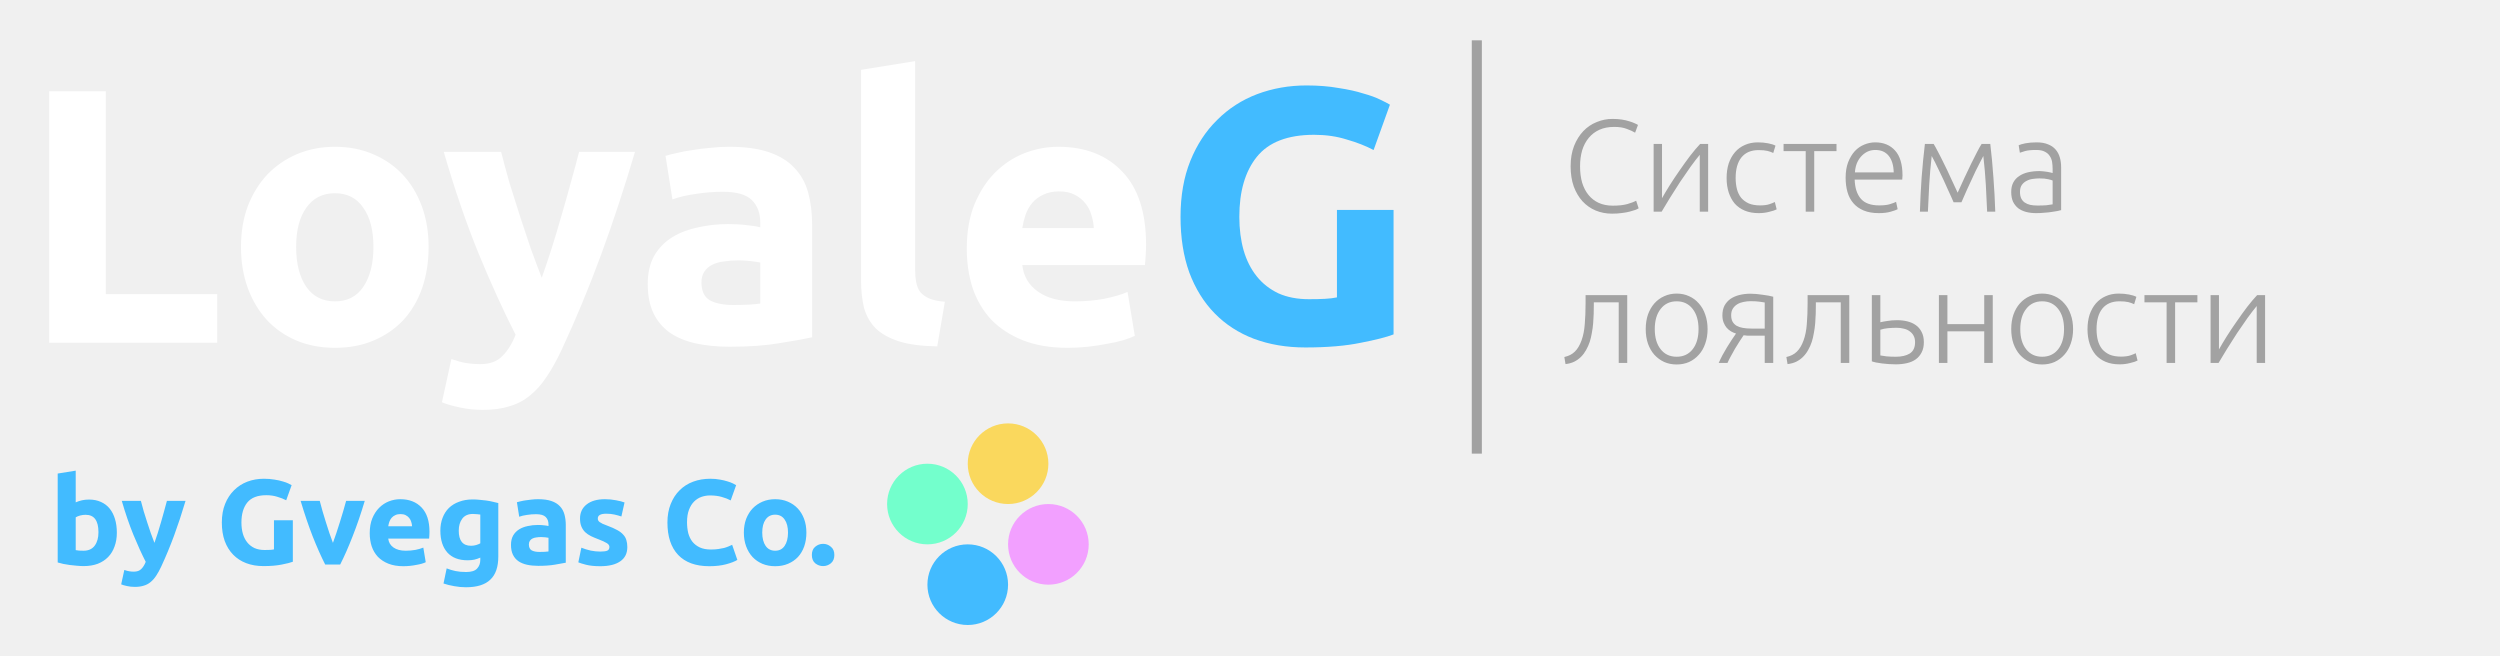
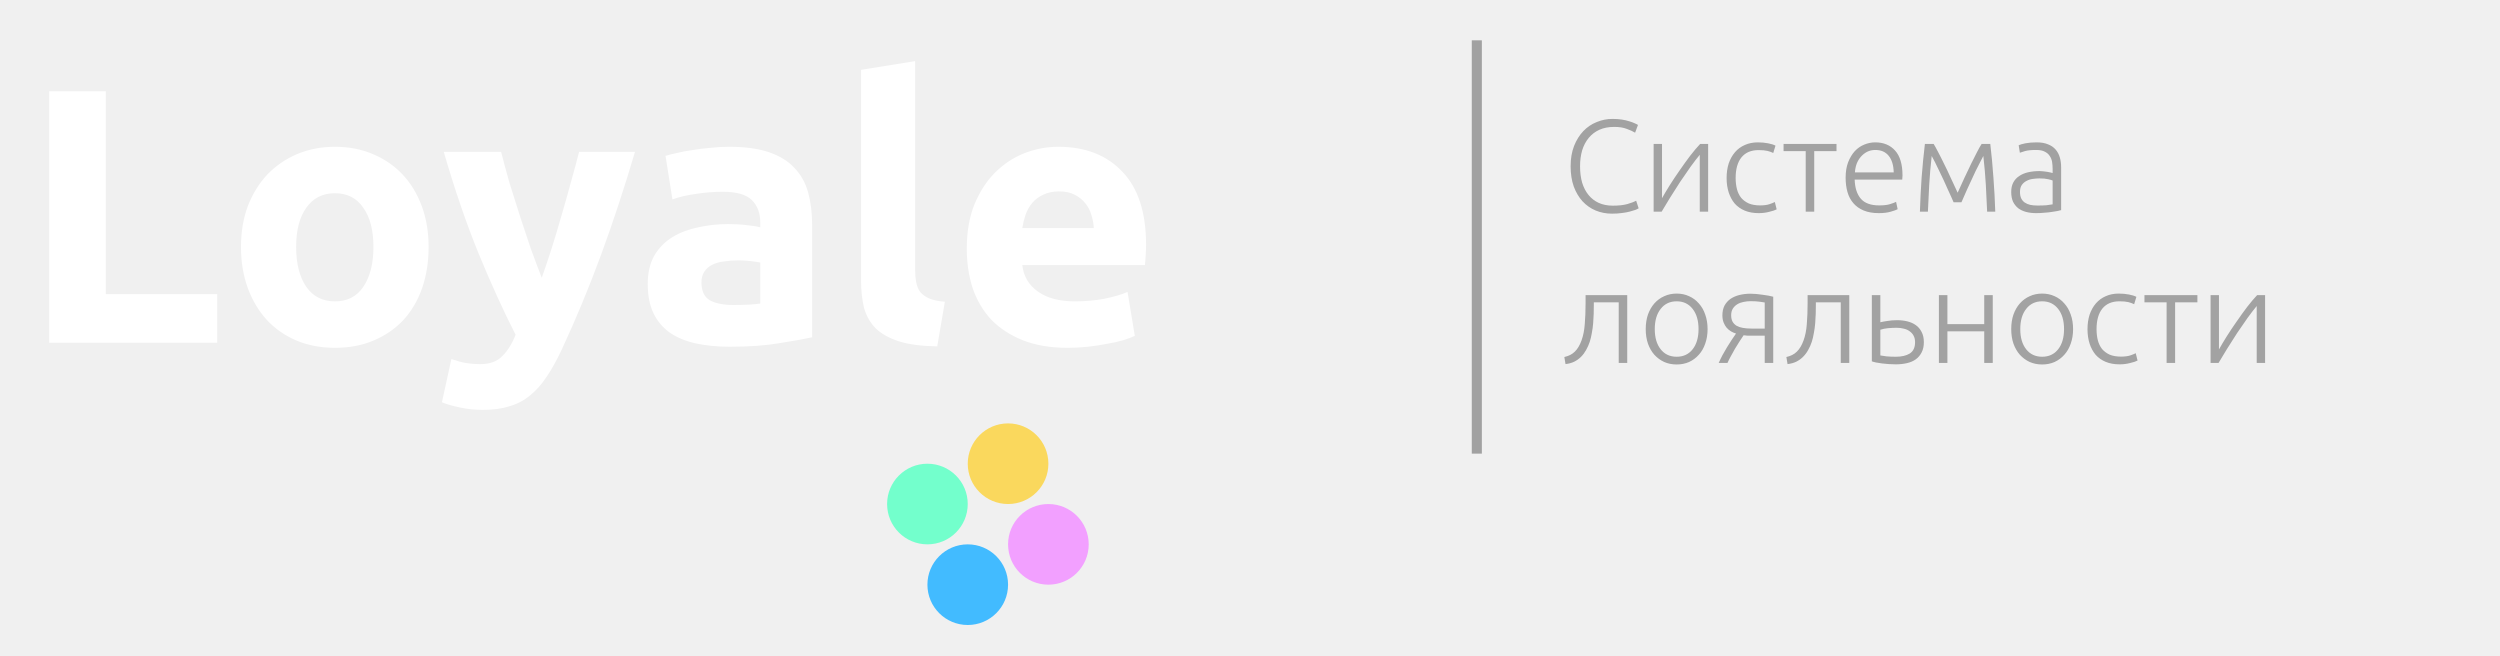
<svg xmlns="http://www.w3.org/2000/svg" width="248" height="65" viewBox="0 0 248 65" fill="none">
  <path d="M21.548 29.176V34H4.88V9.052H10.496V29.176H21.548ZM42.517 24.496C42.517 25.984 42.301 27.352 41.869 28.6C41.437 29.824 40.813 30.88 39.997 31.768C39.181 32.632 38.197 33.304 37.045 33.784C35.917 34.264 34.645 34.504 33.229 34.504C31.837 34.504 30.565 34.264 29.413 33.784C28.285 33.304 27.313 32.632 26.497 31.768C25.681 30.88 25.045 29.824 24.589 28.6C24.133 27.352 23.905 25.984 23.905 24.496C23.905 23.008 24.133 21.652 24.589 20.428C25.069 19.204 25.717 18.16 26.533 17.296C27.373 16.432 28.357 15.76 29.485 15.28C30.637 14.8 31.885 14.56 33.229 14.56C34.597 14.56 35.845 14.8 36.973 15.28C38.125 15.76 39.109 16.432 39.925 17.296C40.741 18.16 41.377 19.204 41.833 20.428C42.289 21.652 42.517 23.008 42.517 24.496ZM37.045 24.496C37.045 22.84 36.709 21.544 36.037 20.608C35.389 19.648 34.453 19.168 33.229 19.168C32.005 19.168 31.057 19.648 30.385 20.608C29.713 21.544 29.377 22.84 29.377 24.496C29.377 26.152 29.713 27.472 30.385 28.456C31.057 29.416 32.005 29.896 33.229 29.896C34.453 29.896 35.389 29.416 36.037 28.456C36.709 27.472 37.045 26.152 37.045 24.496ZM62.992 15.064C61.912 18.712 60.784 22.132 59.608 25.324C58.432 28.516 57.148 31.612 55.756 34.612C55.252 35.692 54.748 36.604 54.244 37.348C53.74 38.116 53.188 38.74 52.588 39.22C51.988 39.724 51.304 40.084 50.536 40.3C49.792 40.54 48.916 40.66 47.908 40.66C47.068 40.66 46.288 40.576 45.568 40.408C44.872 40.264 44.296 40.096 43.84 39.904L44.776 35.62C45.328 35.812 45.82 35.944 46.252 36.016C46.684 36.088 47.14 36.124 47.62 36.124C48.58 36.124 49.312 35.86 49.816 35.332C50.344 34.828 50.788 34.12 51.148 33.208C49.924 30.808 48.7 28.12 47.476 25.144C46.252 22.144 45.1 18.784 44.02 15.064H49.708C49.948 16 50.224 17.02 50.536 18.124C50.872 19.204 51.22 20.308 51.58 21.436C51.94 22.54 52.3 23.62 52.66 24.676C53.044 25.732 53.404 26.692 53.74 27.556C54.052 26.692 54.376 25.732 54.712 24.676C55.048 23.62 55.372 22.54 55.684 21.436C56.02 20.308 56.332 19.204 56.62 18.124C56.932 17.02 57.208 16 57.448 15.064H62.992ZM72.752 30.256C73.28 30.256 73.784 30.244 74.264 30.22C74.744 30.196 75.128 30.16 75.416 30.112V26.044C75.2 25.996 74.876 25.948 74.444 25.9C74.012 25.852 73.616 25.828 73.256 25.828C72.752 25.828 72.272 25.864 71.816 25.936C71.384 25.984 71 26.092 70.664 26.26C70.328 26.428 70.064 26.656 69.872 26.944C69.68 27.232 69.584 27.592 69.584 28.024C69.584 28.864 69.86 29.452 70.412 29.788C70.988 30.1 71.768 30.256 72.752 30.256ZM72.32 14.56C73.904 14.56 75.224 14.74 76.28 15.1C77.336 15.46 78.176 15.976 78.8 16.648C79.448 17.32 79.904 18.136 80.168 19.096C80.432 20.056 80.564 21.124 80.564 22.3V33.46C79.796 33.628 78.728 33.82 77.36 34.036C75.992 34.276 74.336 34.396 72.392 34.396C71.168 34.396 70.052 34.288 69.044 34.072C68.06 33.856 67.208 33.508 66.488 33.028C65.768 32.524 65.216 31.876 64.832 31.084C64.448 30.292 64.256 29.32 64.256 28.168C64.256 27.064 64.472 26.128 64.904 25.36C65.36 24.592 65.96 23.98 66.704 23.524C67.448 23.068 68.3 22.744 69.26 22.552C70.22 22.336 71.216 22.228 72.248 22.228C72.944 22.228 73.556 22.264 74.084 22.336C74.636 22.384 75.08 22.456 75.416 22.552V22.048C75.416 21.136 75.14 20.404 74.588 19.852C74.036 19.3 73.076 19.024 71.708 19.024C70.796 19.024 69.896 19.096 69.008 19.24C68.12 19.36 67.352 19.54 66.704 19.78L66.02 15.46C66.332 15.364 66.716 15.268 67.172 15.172C67.652 15.052 68.168 14.956 68.72 14.884C69.272 14.788 69.848 14.716 70.448 14.668C71.072 14.596 71.696 14.56 72.32 14.56ZM92.975 34.36C91.415 34.336 90.142 34.168 89.159 33.856C88.198 33.544 87.43 33.112 86.855 32.56C86.302 31.984 85.918 31.3 85.703 30.508C85.51 29.692 85.415 28.78 85.415 27.772V6.928L90.778 6.064V26.692C90.778 27.172 90.814 27.604 90.886 27.988C90.959 28.372 91.091 28.696 91.282 28.96C91.499 29.224 91.799 29.44 92.183 29.608C92.567 29.776 93.082 29.884 93.731 29.932L92.975 34.36ZM95.905 24.676C95.905 22.996 96.157 21.532 96.661 20.284C97.189 19.012 97.873 17.956 98.713 17.116C99.553 16.276 100.513 15.64 101.593 15.208C102.697 14.776 103.825 14.56 104.977 14.56C107.665 14.56 109.789 15.388 111.349 17.044C112.909 18.676 113.689 21.088 113.689 24.28C113.689 24.592 113.677 24.94 113.653 25.324C113.629 25.684 113.605 26.008 113.581 26.296H101.413C101.533 27.4 102.049 28.276 102.961 28.924C103.873 29.572 105.097 29.896 106.633 29.896C107.617 29.896 108.577 29.812 109.513 29.644C110.473 29.452 111.253 29.224 111.853 28.96L112.573 33.316C112.285 33.46 111.901 33.604 111.421 33.748C110.941 33.892 110.401 34.012 109.801 34.108C109.225 34.228 108.601 34.324 107.929 34.396C107.257 34.468 106.585 34.504 105.913 34.504C104.209 34.504 102.721 34.252 101.449 33.748C100.201 33.244 99.157 32.56 98.317 31.696C97.501 30.808 96.889 29.764 96.481 28.564C96.097 27.364 95.905 26.068 95.905 24.676ZM108.505 22.624C108.481 22.168 108.397 21.724 108.253 21.292C108.133 20.86 107.929 20.476 107.641 20.14C107.377 19.804 107.029 19.528 106.597 19.312C106.189 19.096 105.673 18.988 105.049 18.988C104.449 18.988 103.933 19.096 103.501 19.312C103.069 19.504 102.709 19.768 102.421 20.104C102.133 20.44 101.905 20.836 101.737 21.292C101.593 21.724 101.485 22.168 101.413 22.624H108.505Z" fill="white" />
-   <path d="M130.357 13.372C127.741 13.372 125.845 14.104 124.669 15.568C123.517 17.008 122.941 18.988 122.941 21.508C122.941 22.732 123.085 23.848 123.373 24.856C123.661 25.84 124.093 26.692 124.669 27.412C125.245 28.132 125.965 28.696 126.829 29.104C127.693 29.488 128.701 29.68 129.853 29.68C130.477 29.68 131.005 29.668 131.437 29.644C131.893 29.62 132.289 29.572 132.625 29.5V20.824H138.241V33.172C137.569 33.436 136.489 33.712 135.001 34C133.513 34.312 131.677 34.468 129.493 34.468C127.621 34.468 125.917 34.18 124.381 33.604C122.869 33.028 121.573 32.188 120.493 31.084C119.413 29.98 118.573 28.624 117.973 27.016C117.397 25.408 117.109 23.572 117.109 21.508C117.109 19.42 117.433 17.572 118.081 15.964C118.729 14.356 119.617 13 120.745 11.896C121.873 10.768 123.193 9.916 124.705 9.34C126.241 8.764 127.873 8.476 129.601 8.476C130.777 8.476 131.833 8.56 132.769 8.728C133.729 8.872 134.545 9.052 135.217 9.268C135.913 9.46 136.477 9.664 136.909 9.88C137.365 10.096 137.689 10.264 137.881 10.384L136.261 14.884C135.493 14.476 134.605 14.128 133.597 13.84C132.613 13.528 131.533 13.372 130.357 13.372Z" fill="#42BBFF" />
+   <path d="M130.357 13.372C127.741 13.372 125.845 14.104 124.669 15.568C123.517 17.008 122.941 18.988 122.941 21.508C122.941 22.732 123.085 23.848 123.373 24.856C123.661 25.84 124.093 26.692 124.669 27.412C125.245 28.132 125.965 28.696 126.829 29.104C127.693 29.488 128.701 29.68 129.853 29.68C130.477 29.68 131.005 29.668 131.437 29.644C131.893 29.62 132.289 29.572 132.625 29.5V20.824H138.241V33.172C137.569 33.436 136.489 33.712 135.001 34C133.513 34.312 131.677 34.468 129.493 34.468C127.621 34.468 125.917 34.18 124.381 33.604C122.869 33.028 121.573 32.188 120.493 31.084C119.413 29.98 118.573 28.624 117.973 27.016C117.397 25.408 117.109 23.572 117.109 21.508C117.109 19.42 117.433 17.572 118.081 15.964C118.729 14.356 119.617 13 120.745 11.896C121.873 10.768 123.193 9.916 124.705 9.34C126.241 8.764 127.873 8.476 129.601 8.476C130.777 8.476 131.833 8.56 132.769 8.728C133.729 8.872 134.545 9.052 135.217 9.268C135.913 9.46 136.477 9.664 136.909 9.88C137.365 10.096 137.689 10.264 137.881 10.384L136.261 14.884C135.493 14.476 134.605 14.128 133.597 13.84C132.613 13.528 131.533 13.372 130.357 13.372Z" fill="app-theme" />
  <path d="M159.914 21.195C159.333 21.195 158.792 21.091 158.289 20.883C157.795 20.675 157.362 20.372 156.989 19.973C156.625 19.574 156.335 19.085 156.118 18.504C155.91 17.915 155.806 17.243 155.806 16.489C155.806 15.735 155.919 15.068 156.144 14.487C156.378 13.898 156.686 13.404 157.067 13.005C157.448 12.606 157.89 12.307 158.393 12.108C158.896 11.9 159.42 11.796 159.966 11.796C160.304 11.796 160.612 11.818 160.889 11.861C161.166 11.904 161.409 11.961 161.617 12.03C161.825 12.091 162.003 12.156 162.15 12.225C162.297 12.286 162.41 12.342 162.488 12.394L162.202 13.161C161.985 13.031 161.708 12.905 161.37 12.784C161.041 12.654 160.629 12.589 160.135 12.589C159.572 12.589 159.078 12.684 158.653 12.875C158.237 13.066 157.886 13.334 157.6 13.681C157.314 14.028 157.097 14.439 156.95 14.916C156.811 15.393 156.742 15.921 156.742 16.502C156.742 17.1 156.811 17.642 156.95 18.127C157.097 18.604 157.31 19.011 157.587 19.349C157.864 19.687 158.202 19.947 158.601 20.129C159.008 20.311 159.472 20.402 159.992 20.402C160.564 20.402 161.041 20.35 161.422 20.246C161.812 20.133 162.107 20.021 162.306 19.908L162.553 20.662C162.492 20.705 162.388 20.757 162.241 20.818C162.094 20.87 161.907 20.926 161.682 20.987C161.457 21.048 161.197 21.095 160.902 21.13C160.607 21.173 160.278 21.195 159.914 21.195ZM168.616 15.358C168.356 15.67 168.053 16.064 167.706 16.541C167.368 17.018 167.021 17.52 166.666 18.049C166.319 18.578 165.986 19.102 165.665 19.622C165.344 20.142 165.067 20.601 164.833 21H164.04V14.279H164.872V19.661C165.08 19.288 165.336 18.859 165.639 18.374C165.951 17.88 166.28 17.386 166.627 16.892C166.974 16.389 167.32 15.908 167.667 15.449C168.022 14.99 168.352 14.6 168.655 14.279H169.448V21H168.616V15.358ZM174.464 21.143C173.944 21.143 173.485 21.061 173.086 20.896C172.688 20.731 172.354 20.497 172.085 20.194C171.825 19.882 171.626 19.514 171.487 19.089C171.349 18.656 171.279 18.179 171.279 17.659C171.279 17.13 171.349 16.649 171.487 16.216C171.635 15.783 171.843 15.41 172.111 15.098C172.38 14.786 172.705 14.548 173.086 14.383C173.468 14.21 173.897 14.123 174.373 14.123C174.737 14.123 175.075 14.153 175.387 14.214C175.708 14.275 175.955 14.353 176.128 14.448L175.907 15.176C175.734 15.089 175.539 15.02 175.322 14.968C175.106 14.916 174.815 14.89 174.451 14.89C173.706 14.89 173.138 15.133 172.748 15.618C172.367 16.095 172.176 16.775 172.176 17.659C172.176 18.058 172.22 18.426 172.306 18.764C172.393 19.093 172.532 19.379 172.722 19.622C172.922 19.856 173.173 20.042 173.476 20.181C173.788 20.311 174.165 20.376 174.607 20.376C174.971 20.376 175.275 20.337 175.517 20.259C175.769 20.172 175.951 20.099 176.063 20.038L176.245 20.766C176.089 20.853 175.842 20.935 175.504 21.013C175.175 21.1 174.828 21.143 174.464 21.143ZM182.181 14.279V14.994H179.971V21H179.126V14.994H176.929V14.279H182.181ZM183.086 17.633C183.086 17.044 183.168 16.532 183.333 16.099C183.506 15.657 183.727 15.289 183.996 14.994C184.273 14.699 184.585 14.483 184.932 14.344C185.287 14.197 185.651 14.123 186.024 14.123C186.847 14.123 187.502 14.392 187.987 14.929C188.481 15.466 188.728 16.294 188.728 17.412C188.728 17.481 188.724 17.551 188.715 17.62C188.715 17.689 188.711 17.754 188.702 17.815H183.983C184.009 18.638 184.213 19.271 184.594 19.713C184.975 20.155 185.582 20.376 186.414 20.376C186.873 20.376 187.237 20.333 187.506 20.246C187.775 20.159 187.97 20.086 188.091 20.025L188.247 20.753C188.126 20.822 187.896 20.905 187.558 21C187.229 21.095 186.839 21.143 186.388 21.143C185.799 21.143 185.296 21.056 184.88 20.883C184.464 20.71 184.122 20.467 183.853 20.155C183.584 19.843 183.389 19.475 183.268 19.05C183.147 18.617 183.086 18.144 183.086 17.633ZM187.857 17.1C187.84 16.398 187.675 15.852 187.363 15.462C187.051 15.072 186.609 14.877 186.037 14.877C185.734 14.877 185.461 14.938 185.218 15.059C184.984 15.18 184.776 15.345 184.594 15.553C184.421 15.752 184.282 15.986 184.178 16.255C184.083 16.524 184.026 16.805 184.009 17.1H187.857ZM193.796 20.064C193.744 19.934 193.666 19.756 193.562 19.531C193.458 19.297 193.341 19.041 193.211 18.764C193.09 18.478 192.955 18.179 192.808 17.867C192.661 17.546 192.513 17.239 192.366 16.944C192.227 16.649 192.093 16.372 191.963 16.112C191.833 15.852 191.72 15.64 191.625 15.475C191.512 16.472 191.43 17.421 191.378 18.322C191.326 19.215 191.283 20.107 191.248 21H190.455C190.49 19.882 190.546 18.755 190.624 17.62C190.711 16.485 190.819 15.371 190.949 14.279H191.82C191.933 14.461 192.076 14.721 192.249 15.059C192.431 15.397 192.626 15.783 192.834 16.216C193.051 16.641 193.272 17.104 193.497 17.607C193.731 18.101 193.965 18.604 194.199 19.115C194.433 18.604 194.663 18.101 194.888 17.607C195.122 17.104 195.343 16.641 195.551 16.216C195.768 15.783 195.963 15.397 196.136 15.059C196.309 14.721 196.457 14.461 196.578 14.279H197.436C197.566 15.371 197.67 16.485 197.748 17.62C197.835 18.755 197.895 19.882 197.93 21H197.124C197.089 20.107 197.046 19.215 196.994 18.322C196.942 17.421 196.86 16.472 196.747 15.475C196.652 15.648 196.539 15.865 196.409 16.125C196.279 16.376 196.14 16.649 195.993 16.944C195.854 17.239 195.711 17.546 195.564 17.867C195.417 18.179 195.278 18.478 195.148 18.764C195.027 19.041 194.914 19.297 194.81 19.531C194.706 19.756 194.628 19.934 194.576 20.064H193.796ZM202.125 20.389C202.454 20.389 202.74 20.38 202.983 20.363C203.234 20.337 203.446 20.307 203.62 20.272V17.906C203.524 17.863 203.373 17.819 203.165 17.776C202.957 17.724 202.671 17.698 202.307 17.698C202.099 17.698 201.882 17.715 201.657 17.75C201.431 17.776 201.223 17.841 201.033 17.945C200.842 18.04 200.686 18.175 200.565 18.348C200.443 18.521 200.383 18.751 200.383 19.037C200.383 19.288 200.422 19.501 200.5 19.674C200.586 19.847 200.703 19.986 200.851 20.09C201.007 20.194 201.189 20.272 201.397 20.324C201.613 20.367 201.856 20.389 202.125 20.389ZM202.047 14.123C202.489 14.123 202.861 14.188 203.165 14.318C203.477 14.439 203.728 14.613 203.919 14.838C204.109 15.055 204.248 15.315 204.335 15.618C204.421 15.921 204.465 16.251 204.465 16.606V20.844C204.378 20.87 204.252 20.9 204.088 20.935C203.923 20.961 203.732 20.991 203.516 21.026C203.299 21.061 203.056 21.087 202.788 21.104C202.528 21.13 202.259 21.143 201.982 21.143C201.626 21.143 201.297 21.104 200.994 21.026C200.699 20.948 200.439 20.827 200.214 20.662C199.997 20.489 199.824 20.272 199.694 20.012C199.572 19.743 199.512 19.418 199.512 19.037C199.512 18.673 199.581 18.361 199.72 18.101C199.858 17.841 200.053 17.629 200.305 17.464C200.556 17.291 200.855 17.165 201.202 17.087C201.548 17.009 201.925 16.97 202.333 16.97C202.454 16.97 202.58 16.979 202.71 16.996C202.848 17.005 202.978 17.022 203.1 17.048C203.23 17.065 203.338 17.087 203.425 17.113C203.52 17.13 203.585 17.148 203.62 17.165V16.749C203.62 16.515 203.602 16.29 203.568 16.073C203.533 15.848 203.455 15.648 203.334 15.475C203.221 15.293 203.056 15.15 202.84 15.046C202.632 14.933 202.354 14.877 202.008 14.877C201.514 14.877 201.145 14.912 200.903 14.981C200.66 15.05 200.482 15.107 200.37 15.15L200.253 14.409C200.4 14.34 200.625 14.275 200.929 14.214C201.241 14.153 201.613 14.123 202.047 14.123ZM158.107 29.994V30.267C158.107 30.527 158.103 30.813 158.094 31.125C158.085 31.428 158.068 31.74 158.042 32.061C158.016 32.382 157.973 32.702 157.912 33.023C157.86 33.335 157.791 33.63 157.704 33.907C157.609 34.193 157.487 34.466 157.34 34.726C157.201 34.977 157.032 35.203 156.833 35.402C156.642 35.593 156.417 35.753 156.157 35.883C155.906 36.004 155.62 36.082 155.299 36.117L155.182 35.415C155.615 35.32 155.962 35.142 156.222 34.882C156.491 34.622 156.712 34.254 156.885 33.777C157.058 33.3 157.167 32.754 157.21 32.139C157.262 31.515 157.288 30.835 157.288 30.098V29.279H161.422V36H160.577V29.994H158.107ZM169.392 32.646C169.392 33.175 169.314 33.656 169.158 34.089C169.011 34.522 168.798 34.891 168.521 35.194C168.252 35.497 167.932 35.736 167.559 35.909C167.186 36.074 166.775 36.156 166.324 36.156C165.873 36.156 165.462 36.074 165.089 35.909C164.716 35.736 164.391 35.497 164.114 35.194C163.845 34.891 163.633 34.522 163.477 34.089C163.33 33.656 163.256 33.175 163.256 32.646C163.256 32.117 163.33 31.636 163.477 31.203C163.633 30.77 163.845 30.401 164.114 30.098C164.391 29.786 164.716 29.548 165.089 29.383C165.462 29.21 165.873 29.123 166.324 29.123C166.775 29.123 167.186 29.21 167.559 29.383C167.932 29.548 168.252 29.786 168.521 30.098C168.798 30.401 169.011 30.77 169.158 31.203C169.314 31.636 169.392 32.117 169.392 32.646ZM168.495 32.646C168.495 31.805 168.3 31.138 167.91 30.644C167.52 30.141 166.991 29.89 166.324 29.89C165.657 29.89 165.128 30.141 164.738 30.644C164.348 31.138 164.153 31.805 164.153 32.646C164.153 33.487 164.348 34.154 164.738 34.648C165.128 35.142 165.657 35.389 166.324 35.389C166.991 35.389 167.52 35.142 167.91 34.648C168.3 34.154 168.495 33.487 168.495 32.646ZM172.967 33.257C172.837 33.456 172.694 33.673 172.538 33.907C172.391 34.141 172.244 34.379 172.096 34.622C171.958 34.865 171.823 35.107 171.693 35.35C171.563 35.584 171.455 35.801 171.368 36H170.497C170.723 35.489 170.996 34.973 171.316 34.453C171.637 33.933 171.936 33.478 172.213 33.088C172.04 33.036 171.871 32.962 171.706 32.867C171.55 32.772 171.407 32.65 171.277 32.503C171.156 32.356 171.056 32.182 170.978 31.983C170.9 31.775 170.861 31.541 170.861 31.281C170.861 30.908 170.931 30.588 171.069 30.319C171.217 30.05 171.412 29.829 171.654 29.656C171.906 29.483 172.2 29.353 172.538 29.266C172.885 29.179 173.253 29.136 173.643 29.136C173.817 29.136 174.007 29.145 174.215 29.162C174.432 29.179 174.644 29.205 174.852 29.24C175.069 29.266 175.268 29.296 175.45 29.331C175.632 29.366 175.784 29.4 175.905 29.435V36H175.06V33.296H173.851C173.661 33.296 173.487 33.296 173.331 33.296C173.184 33.287 173.063 33.274 172.967 33.257ZM175.06 30.007C174.956 29.981 174.787 29.955 174.553 29.929C174.319 29.894 174.02 29.877 173.656 29.877C173.414 29.877 173.175 29.903 172.941 29.955C172.716 29.998 172.512 30.076 172.33 30.189C172.148 30.302 172.001 30.449 171.888 30.631C171.784 30.804 171.732 31.021 171.732 31.281C171.732 31.532 171.78 31.745 171.875 31.918C171.971 32.083 172.105 32.217 172.278 32.321C172.452 32.416 172.66 32.486 172.902 32.529C173.154 32.572 173.431 32.594 173.734 32.594H175.06V30.007ZM180.133 29.994V30.267C180.133 30.527 180.129 30.813 180.12 31.125C180.112 31.428 180.094 31.74 180.068 32.061C180.042 32.382 179.999 32.702 179.938 33.023C179.886 33.335 179.817 33.63 179.73 33.907C179.635 34.193 179.514 34.466 179.366 34.726C179.228 34.977 179.059 35.203 178.859 35.402C178.669 35.593 178.443 35.753 178.183 35.883C177.932 36.004 177.646 36.082 177.325 36.117L177.208 35.415C177.642 35.32 177.988 35.142 178.248 34.882C178.517 34.622 178.738 34.254 178.911 33.777C179.085 33.3 179.193 32.754 179.236 32.139C179.288 31.515 179.314 30.835 179.314 30.098V29.279H183.448V36H182.603V29.994H180.133ZM185.685 29.279H186.53V31.97C186.686 31.927 186.916 31.883 187.219 31.84C187.531 31.788 187.852 31.762 188.181 31.762C188.545 31.762 188.888 31.801 189.208 31.879C189.529 31.957 189.811 32.083 190.053 32.256C190.296 32.429 190.487 32.655 190.625 32.932C190.773 33.209 190.846 33.547 190.846 33.946C190.846 34.345 190.773 34.683 190.625 34.96C190.487 35.237 190.292 35.467 190.04 35.649C189.798 35.822 189.503 35.948 189.156 36.026C188.818 36.104 188.454 36.143 188.064 36.143C187.83 36.143 187.592 36.134 187.349 36.117C187.115 36.1 186.894 36.078 186.686 36.052C186.478 36.026 186.288 35.996 186.114 35.961C185.941 35.926 185.798 35.887 185.685 35.844V29.279ZM188.064 35.389C188.645 35.389 189.109 35.281 189.455 35.064C189.802 34.839 189.975 34.466 189.975 33.946C189.975 33.703 189.928 33.491 189.832 33.309C189.737 33.127 189.607 32.98 189.442 32.867C189.286 32.746 189.096 32.659 188.87 32.607C188.654 32.546 188.415 32.516 188.155 32.516C187.869 32.516 187.583 32.529 187.297 32.555C187.011 32.581 186.756 32.633 186.53 32.711V35.259C186.643 35.285 186.842 35.315 187.128 35.35C187.414 35.376 187.726 35.389 188.064 35.389ZM197.681 36H196.836V32.867H193.183V36H192.338V29.279H193.183V32.152H196.836V29.279H197.681V36ZM205.65 32.646C205.65 33.175 205.572 33.656 205.416 34.089C205.268 34.522 205.056 34.891 204.779 35.194C204.51 35.497 204.189 35.736 203.817 35.909C203.444 36.074 203.032 36.156 202.582 36.156C202.131 36.156 201.719 36.074 201.347 35.909C200.974 35.736 200.649 35.497 200.372 35.194C200.103 34.891 199.891 34.522 199.735 34.089C199.587 33.656 199.514 33.175 199.514 32.646C199.514 32.117 199.587 31.636 199.735 31.203C199.891 30.77 200.103 30.401 200.372 30.098C200.649 29.786 200.974 29.548 201.347 29.383C201.719 29.21 202.131 29.123 202.582 29.123C203.032 29.123 203.444 29.21 203.817 29.383C204.189 29.548 204.51 29.786 204.779 30.098C205.056 30.401 205.268 30.77 205.416 31.203C205.572 31.636 205.65 32.117 205.65 32.646ZM204.753 32.646C204.753 31.805 204.558 31.138 204.168 30.644C203.778 30.141 203.249 29.89 202.582 29.89C201.914 29.89 201.386 30.141 200.996 30.644C200.606 31.138 200.411 31.805 200.411 32.646C200.411 33.487 200.606 34.154 200.996 34.648C201.386 35.142 201.914 35.389 202.582 35.389C203.249 35.389 203.778 35.142 204.168 34.648C204.558 34.154 204.753 33.487 204.753 32.646ZM210.265 36.143C209.745 36.143 209.286 36.061 208.887 35.896C208.489 35.731 208.155 35.497 207.886 35.194C207.626 34.882 207.427 34.514 207.288 34.089C207.15 33.656 207.08 33.179 207.08 32.659C207.08 32.13 207.15 31.649 207.288 31.216C207.436 30.783 207.644 30.41 207.912 30.098C208.181 29.786 208.506 29.548 208.887 29.383C209.269 29.21 209.698 29.123 210.174 29.123C210.538 29.123 210.876 29.153 211.188 29.214C211.509 29.275 211.756 29.353 211.929 29.448L211.708 30.176C211.535 30.089 211.34 30.02 211.123 29.968C210.907 29.916 210.616 29.89 210.252 29.89C209.507 29.89 208.939 30.133 208.549 30.618C208.168 31.095 207.977 31.775 207.977 32.659C207.977 33.058 208.021 33.426 208.107 33.764C208.194 34.093 208.333 34.379 208.523 34.622C208.723 34.856 208.974 35.042 209.277 35.181C209.589 35.311 209.966 35.376 210.408 35.376C210.772 35.376 211.076 35.337 211.318 35.259C211.57 35.172 211.752 35.099 211.864 35.038L212.046 35.766C211.89 35.853 211.643 35.935 211.305 36.013C210.976 36.1 210.629 36.143 210.265 36.143ZM217.982 29.279V29.994H215.772V36H214.927V29.994H212.73V29.279H217.982ZM223.866 30.358C223.606 30.67 223.303 31.064 222.956 31.541C222.618 32.018 222.271 32.52 221.916 33.049C221.569 33.578 221.236 34.102 220.915 34.622C220.594 35.142 220.317 35.601 220.083 36H219.29V29.279H220.122V34.661C220.33 34.288 220.586 33.859 220.889 33.374C221.201 32.88 221.53 32.386 221.877 31.892C222.224 31.389 222.57 30.908 222.917 30.449C223.272 29.99 223.602 29.6 223.905 29.279H224.698V36H223.866V30.358Z" fill="#A2A2A2" />
-   <path d="M9.767 52.796C9.767 51.644 9.343 51.068 8.495 51.068C8.311 51.068 8.127 51.092 7.943 51.14C7.767 51.188 7.623 51.248 7.511 51.32V54.572C7.599 54.588 7.711 54.604 7.847 54.62C7.983 54.628 8.131 54.632 8.291 54.632C8.779 54.632 9.147 54.464 9.395 54.128C9.643 53.792 9.767 53.348 9.767 52.796ZM11.591 52.844C11.591 53.348 11.515 53.804 11.363 54.212C11.219 54.62 11.007 54.968 10.727 55.256C10.447 55.544 10.103 55.768 9.695 55.928C9.287 56.08 8.823 56.156 8.303 56.156C8.087 56.156 7.859 56.144 7.619 56.12C7.387 56.104 7.155 56.08 6.923 56.048C6.699 56.016 6.483 55.98 6.275 55.94C6.067 55.892 5.883 55.844 5.723 55.796V46.976L7.511 46.688V49.832C7.711 49.744 7.919 49.676 8.135 49.628C8.351 49.58 8.583 49.556 8.831 49.556C9.279 49.556 9.675 49.636 10.019 49.796C10.363 49.948 10.651 50.168 10.883 50.456C11.115 50.744 11.291 51.092 11.411 51.5C11.531 51.9 11.591 52.348 11.591 52.844ZM18.405 49.688C18.045 50.904 17.669 52.044 17.277 53.108C16.885 54.172 16.457 55.204 15.993 56.204C15.825 56.564 15.657 56.868 15.489 57.116C15.321 57.372 15.137 57.58 14.937 57.74C14.737 57.908 14.509 58.028 14.253 58.1C14.005 58.18 13.713 58.22 13.377 58.22C13.097 58.22 12.837 58.192 12.597 58.136C12.365 58.088 12.173 58.032 12.021 57.968L12.333 56.54C12.517 56.604 12.681 56.648 12.825 56.672C12.969 56.696 13.121 56.708 13.281 56.708C13.601 56.708 13.845 56.62 14.013 56.444C14.189 56.276 14.337 56.04 14.457 55.736C14.049 54.936 13.641 54.04 13.233 53.048C12.825 52.048 12.441 50.928 12.081 49.688H13.977C14.057 50 14.149 50.34 14.253 50.708C14.365 51.068 14.481 51.436 14.601 51.812C14.721 52.18 14.841 52.54 14.961 52.892C15.089 53.244 15.209 53.564 15.321 53.852C15.425 53.564 15.533 53.244 15.645 52.892C15.757 52.54 15.865 52.18 15.969 51.812C16.081 51.436 16.185 51.068 16.281 50.708C16.385 50.34 16.477 50 16.557 49.688H18.405ZM26.422 49.124C25.55 49.124 24.918 49.368 24.526 49.856C24.142 50.336 23.95 50.996 23.95 51.836C23.95 52.244 23.998 52.616 24.094 52.952C24.19 53.28 24.334 53.564 24.526 53.804C24.718 54.044 24.958 54.232 25.246 54.368C25.534 54.496 25.87 54.56 26.254 54.56C26.462 54.56 26.638 54.556 26.782 54.548C26.934 54.54 27.066 54.524 27.178 54.5V51.608H29.05V55.724C28.826 55.812 28.466 55.904 27.97 56C27.474 56.104 26.862 56.156 26.134 56.156C25.51 56.156 24.942 56.06 24.43 55.868C23.926 55.676 23.494 55.396 23.134 55.028C22.774 54.66 22.494 54.208 22.294 53.672C22.102 53.136 22.006 52.524 22.006 51.836C22.006 51.14 22.114 50.524 22.33 49.988C22.546 49.452 22.842 49 23.218 48.632C23.594 48.256 24.034 47.972 24.538 47.78C25.05 47.588 25.594 47.492 26.17 47.492C26.562 47.492 26.914 47.52 27.226 47.576C27.546 47.624 27.818 47.684 28.042 47.756C28.274 47.82 28.462 47.888 28.606 47.96C28.758 48.032 28.866 48.088 28.93 48.128L28.39 49.628C28.134 49.492 27.838 49.376 27.502 49.28C27.174 49.176 26.814 49.124 26.422 49.124ZM32.259 56C31.851 55.2 31.435 54.264 31.011 53.192C30.595 52.12 30.199 50.952 29.823 49.688H31.719C31.799 50 31.891 50.34 31.995 50.708C32.107 51.068 32.219 51.436 32.331 51.812C32.451 52.18 32.567 52.54 32.679 52.892C32.799 53.244 32.915 53.564 33.027 53.852C33.131 53.564 33.243 53.244 33.363 52.892C33.483 52.54 33.599 52.18 33.711 51.812C33.831 51.436 33.943 51.068 34.047 50.708C34.159 50.34 34.255 50 34.335 49.688H36.183C35.807 50.952 35.407 52.12 34.983 53.192C34.567 54.264 34.155 55.2 33.747 56H32.259ZM36.677 52.892C36.677 52.332 36.761 51.844 36.929 51.428C37.105 51.004 37.333 50.652 37.613 50.372C37.893 50.092 38.213 49.88 38.573 49.736C38.941 49.592 39.317 49.52 39.701 49.52C40.597 49.52 41.305 49.796 41.825 50.348C42.345 50.892 42.605 51.696 42.605 52.76C42.605 52.864 42.601 52.98 42.593 53.108C42.585 53.228 42.577 53.336 42.569 53.432H38.513C38.553 53.8 38.725 54.092 39.029 54.308C39.333 54.524 39.741 54.632 40.253 54.632C40.581 54.632 40.901 54.604 41.213 54.548C41.533 54.484 41.793 54.408 41.993 54.32L42.233 55.772C42.137 55.82 42.009 55.868 41.849 55.916C41.689 55.964 41.509 56.004 41.309 56.036C41.117 56.076 40.909 56.108 40.685 56.132C40.461 56.156 40.237 56.168 40.013 56.168C39.445 56.168 38.949 56.084 38.525 55.916C38.109 55.748 37.761 55.52 37.481 55.232C37.209 54.936 37.005 54.588 36.869 54.188C36.741 53.788 36.677 53.356 36.677 52.892ZM40.877 52.208C40.869 52.056 40.841 51.908 40.793 51.764C40.753 51.62 40.685 51.492 40.589 51.38C40.501 51.268 40.385 51.176 40.241 51.104C40.105 51.032 39.933 50.996 39.725 50.996C39.525 50.996 39.353 51.032 39.209 51.104C39.065 51.168 38.945 51.256 38.849 51.368C38.753 51.48 38.677 51.612 38.621 51.764C38.573 51.908 38.537 52.056 38.513 52.208H40.877ZM45.508 52.64C45.508 53.64 45.913 54.14 46.721 54.14C46.904 54.14 47.077 54.116 47.236 54.068C47.397 54.02 47.532 53.964 47.645 53.9V51.044C47.556 51.028 47.453 51.016 47.333 51.008C47.212 50.992 47.072 50.984 46.913 50.984C46.441 50.984 46.089 51.14 45.856 51.452C45.624 51.764 45.508 52.16 45.508 52.64ZM49.432 55.208C49.432 56.24 49.169 57.004 48.641 57.5C48.12 58.004 47.312 58.256 46.217 58.256C45.833 58.256 45.449 58.22 45.065 58.148C44.681 58.084 44.325 57.996 43.996 57.884L44.309 56.384C44.589 56.496 44.88 56.584 45.184 56.648C45.496 56.712 45.849 56.744 46.24 56.744C46.752 56.744 47.112 56.632 47.321 56.408C47.536 56.184 47.645 55.896 47.645 55.544V55.316C47.453 55.404 47.252 55.472 47.044 55.52C46.844 55.56 46.624 55.58 46.385 55.58C45.513 55.58 44.844 55.324 44.38 54.812C43.916 54.292 43.684 53.568 43.684 52.64C43.684 52.176 43.757 51.756 43.901 51.38C44.044 50.996 44.252 50.668 44.525 50.396C44.804 50.124 45.145 49.916 45.544 49.772C45.944 49.62 46.397 49.544 46.901 49.544C47.117 49.544 47.337 49.556 47.56 49.58C47.792 49.596 48.02 49.62 48.245 49.652C48.468 49.684 48.681 49.724 48.88 49.772C49.089 49.812 49.273 49.856 49.432 49.904V55.208ZM53.522 54.752C53.697 54.752 53.865 54.748 54.026 54.74C54.185 54.732 54.313 54.72 54.41 54.704V53.348C54.337 53.332 54.23 53.316 54.086 53.3C53.941 53.284 53.809 53.276 53.69 53.276C53.522 53.276 53.361 53.288 53.209 53.312C53.066 53.328 52.938 53.364 52.825 53.42C52.714 53.476 52.626 53.552 52.562 53.648C52.498 53.744 52.465 53.864 52.465 54.008C52.465 54.288 52.557 54.484 52.742 54.596C52.934 54.7 53.194 54.752 53.522 54.752ZM53.377 49.52C53.906 49.52 54.346 49.58 54.697 49.7C55.05 49.82 55.33 49.992 55.538 50.216C55.754 50.44 55.906 50.712 55.993 51.032C56.081 51.352 56.126 51.708 56.126 52.1V55.82C55.87 55.876 55.514 55.94 55.057 56.012C54.602 56.092 54.05 56.132 53.401 56.132C52.993 56.132 52.621 56.096 52.285 56.024C51.958 55.952 51.673 55.836 51.434 55.676C51.194 55.508 51.01 55.292 50.882 55.028C50.754 54.764 50.69 54.44 50.69 54.056C50.69 53.688 50.761 53.376 50.906 53.12C51.057 52.864 51.258 52.66 51.505 52.508C51.754 52.356 52.038 52.248 52.358 52.184C52.678 52.112 53.01 52.076 53.353 52.076C53.586 52.076 53.789 52.088 53.965 52.112C54.15 52.128 54.297 52.152 54.41 52.184V52.016C54.41 51.712 54.318 51.468 54.133 51.284C53.95 51.1 53.63 51.008 53.173 51.008C52.87 51.008 52.569 51.032 52.273 51.08C51.977 51.12 51.721 51.18 51.505 51.26L51.278 49.82C51.382 49.788 51.51 49.756 51.661 49.724C51.822 49.684 51.993 49.652 52.178 49.628C52.361 49.596 52.553 49.572 52.754 49.556C52.962 49.532 53.169 49.52 53.377 49.52ZM59.554 54.716C59.882 54.716 60.114 54.684 60.25 54.62C60.386 54.556 60.454 54.432 60.454 54.248C60.454 54.104 60.366 53.98 60.19 53.876C60.014 53.764 59.746 53.64 59.386 53.504C59.106 53.4 58.85 53.292 58.618 53.18C58.394 53.068 58.202 52.936 58.042 52.784C57.882 52.624 57.758 52.436 57.67 52.22C57.582 52.004 57.538 51.744 57.538 51.44C57.538 50.848 57.758 50.38 58.198 50.036C58.638 49.692 59.242 49.52 60.01 49.52C60.394 49.52 60.762 49.556 61.114 49.628C61.466 49.692 61.746 49.764 61.954 49.844L61.642 51.236C61.434 51.164 61.206 51.1 60.958 51.044C60.718 50.988 60.446 50.96 60.142 50.96C59.582 50.96 59.302 51.116 59.302 51.428C59.302 51.5 59.314 51.564 59.338 51.62C59.362 51.676 59.41 51.732 59.482 51.788C59.554 51.836 59.65 51.892 59.77 51.956C59.898 52.012 60.058 52.076 60.25 52.148C60.642 52.292 60.966 52.436 61.222 52.58C61.478 52.716 61.678 52.868 61.822 53.036C61.974 53.196 62.078 53.376 62.134 53.576C62.198 53.776 62.23 54.008 62.23 54.272C62.23 54.896 61.994 55.368 61.522 55.688C61.058 56.008 60.398 56.168 59.542 56.168C58.982 56.168 58.514 56.12 58.138 56.024C57.77 55.928 57.514 55.848 57.37 55.784L57.67 54.332C57.974 54.452 58.286 54.548 58.606 54.62C58.926 54.684 59.242 54.716 59.554 54.716ZM70.361 56.168C69.009 56.168 67.977 55.792 67.265 55.04C66.561 54.288 66.209 53.22 66.209 51.836C66.209 51.148 66.317 50.536 66.533 50C66.749 49.456 67.045 49 67.421 48.632C67.797 48.256 68.245 47.972 68.765 47.78C69.285 47.588 69.849 47.492 70.457 47.492C70.809 47.492 71.129 47.52 71.417 47.576C71.705 47.624 71.957 47.684 72.173 47.756C72.389 47.82 72.569 47.888 72.713 47.96C72.857 48.032 72.961 48.088 73.025 48.128L72.485 49.64C72.229 49.504 71.929 49.388 71.585 49.292C71.249 49.196 70.865 49.148 70.433 49.148C70.145 49.148 69.861 49.196 69.581 49.292C69.309 49.388 69.065 49.544 68.849 49.76C68.641 49.968 68.473 50.24 68.345 50.576C68.217 50.912 68.153 51.32 68.153 51.8C68.153 52.184 68.193 52.544 68.273 52.88C68.361 53.208 68.497 53.492 68.681 53.732C68.873 53.972 69.121 54.164 69.425 54.308C69.729 54.444 70.097 54.512 70.529 54.512C70.801 54.512 71.045 54.496 71.261 54.464C71.477 54.432 71.669 54.396 71.837 54.356C72.005 54.308 72.153 54.256 72.281 54.2C72.409 54.144 72.525 54.092 72.629 54.044L73.145 55.544C72.881 55.704 72.509 55.848 72.029 55.976C71.549 56.104 70.993 56.168 70.361 56.168ZM79.994 52.832C79.994 53.328 79.922 53.784 79.778 54.2C79.634 54.608 79.426 54.96 79.154 55.256C78.882 55.544 78.554 55.768 78.17 55.928C77.794 56.088 77.37 56.168 76.898 56.168C76.434 56.168 76.01 56.088 75.626 55.928C75.25 55.768 74.926 55.544 74.654 55.256C74.382 54.96 74.17 54.608 74.018 54.2C73.866 53.784 73.79 53.328 73.79 52.832C73.79 52.336 73.866 51.884 74.018 51.476C74.178 51.068 74.394 50.72 74.666 50.432C74.946 50.144 75.274 49.92 75.65 49.76C76.034 49.6 76.45 49.52 76.898 49.52C77.354 49.52 77.77 49.6 78.146 49.76C78.53 49.92 78.858 50.144 79.13 50.432C79.402 50.72 79.614 51.068 79.766 51.476C79.918 51.884 79.994 52.336 79.994 52.832ZM78.17 52.832C78.17 52.28 78.058 51.848 77.834 51.536C77.618 51.216 77.306 51.056 76.898 51.056C76.49 51.056 76.174 51.216 75.95 51.536C75.726 51.848 75.614 52.28 75.614 52.832C75.614 53.384 75.726 53.824 75.95 54.152C76.174 54.472 76.49 54.632 76.898 54.632C77.306 54.632 77.618 54.472 77.834 54.152C78.058 53.824 78.17 53.384 78.17 52.832ZM82.768 55.052C82.768 55.412 82.652 55.688 82.42 55.88C82.196 56.064 81.94 56.156 81.652 56.156C81.364 56.156 81.104 56.064 80.872 55.88C80.648 55.688 80.536 55.412 80.536 55.052C80.536 54.692 80.648 54.42 80.872 54.236C81.104 54.044 81.364 53.948 81.652 53.948C81.94 53.948 82.196 54.044 82.42 54.236C82.652 54.42 82.768 54.692 82.768 55.052Z" fill="#42BBFF" />
+   <path d="M9.767 52.796C9.767 51.644 9.343 51.068 8.495 51.068C8.311 51.068 8.127 51.092 7.943 51.14C7.767 51.188 7.623 51.248 7.511 51.32V54.572C7.599 54.588 7.711 54.604 7.847 54.62C7.983 54.628 8.131 54.632 8.291 54.632C8.779 54.632 9.147 54.464 9.395 54.128C9.643 53.792 9.767 53.348 9.767 52.796ZM11.591 52.844C11.591 53.348 11.515 53.804 11.363 54.212C11.219 54.62 11.007 54.968 10.727 55.256C10.447 55.544 10.103 55.768 9.695 55.928C9.287 56.08 8.823 56.156 8.303 56.156C8.087 56.156 7.859 56.144 7.619 56.12C7.387 56.104 7.155 56.08 6.923 56.048C6.699 56.016 6.483 55.98 6.275 55.94C6.067 55.892 5.883 55.844 5.723 55.796V46.976L7.511 46.688V49.832C7.711 49.744 7.919 49.676 8.135 49.628C8.351 49.58 8.583 49.556 8.831 49.556C9.279 49.556 9.675 49.636 10.019 49.796C10.363 49.948 10.651 50.168 10.883 50.456C11.115 50.744 11.291 51.092 11.411 51.5C11.531 51.9 11.591 52.348 11.591 52.844ZM18.405 49.688C18.045 50.904 17.669 52.044 17.277 53.108C16.885 54.172 16.457 55.204 15.993 56.204C15.825 56.564 15.657 56.868 15.489 57.116C15.321 57.372 15.137 57.58 14.937 57.74C14.737 57.908 14.509 58.028 14.253 58.1C14.005 58.18 13.713 58.22 13.377 58.22C13.097 58.22 12.837 58.192 12.597 58.136C12.365 58.088 12.173 58.032 12.021 57.968L12.333 56.54C12.517 56.604 12.681 56.648 12.825 56.672C12.969 56.696 13.121 56.708 13.281 56.708C13.601 56.708 13.845 56.62 14.013 56.444C14.189 56.276 14.337 56.04 14.457 55.736C14.049 54.936 13.641 54.04 13.233 53.048C12.825 52.048 12.441 50.928 12.081 49.688H13.977C14.057 50 14.149 50.34 14.253 50.708C14.365 51.068 14.481 51.436 14.601 51.812C14.721 52.18 14.841 52.54 14.961 52.892C15.089 53.244 15.209 53.564 15.321 53.852C15.425 53.564 15.533 53.244 15.645 52.892C15.757 52.54 15.865 52.18 15.969 51.812C16.081 51.436 16.185 51.068 16.281 50.708C16.385 50.34 16.477 50 16.557 49.688H18.405ZM26.422 49.124C25.55 49.124 24.918 49.368 24.526 49.856C24.142 50.336 23.95 50.996 23.95 51.836C23.95 52.244 23.998 52.616 24.094 52.952C24.19 53.28 24.334 53.564 24.526 53.804C24.718 54.044 24.958 54.232 25.246 54.368C25.534 54.496 25.87 54.56 26.254 54.56C26.462 54.56 26.638 54.556 26.782 54.548C26.934 54.54 27.066 54.524 27.178 54.5V51.608H29.05V55.724C28.826 55.812 28.466 55.904 27.97 56C27.474 56.104 26.862 56.156 26.134 56.156C25.51 56.156 24.942 56.06 24.43 55.868C23.926 55.676 23.494 55.396 23.134 55.028C22.774 54.66 22.494 54.208 22.294 53.672C22.102 53.136 22.006 52.524 22.006 51.836C22.006 51.14 22.114 50.524 22.33 49.988C22.546 49.452 22.842 49 23.218 48.632C23.594 48.256 24.034 47.972 24.538 47.78C25.05 47.588 25.594 47.492 26.17 47.492C26.562 47.492 26.914 47.52 27.226 47.576C27.546 47.624 27.818 47.684 28.042 47.756C28.274 47.82 28.462 47.888 28.606 47.96C28.758 48.032 28.866 48.088 28.93 48.128L28.39 49.628C28.134 49.492 27.838 49.376 27.502 49.28C27.174 49.176 26.814 49.124 26.422 49.124ZM32.259 56C31.851 55.2 31.435 54.264 31.011 53.192C30.595 52.12 30.199 50.952 29.823 49.688H31.719C31.799 50 31.891 50.34 31.995 50.708C32.107 51.068 32.219 51.436 32.331 51.812C32.451 52.18 32.567 52.54 32.679 52.892C32.799 53.244 32.915 53.564 33.027 53.852C33.131 53.564 33.243 53.244 33.363 52.892C33.483 52.54 33.599 52.18 33.711 51.812C33.831 51.436 33.943 51.068 34.047 50.708C34.159 50.34 34.255 50 34.335 49.688H36.183C35.807 50.952 35.407 52.12 34.983 53.192C34.567 54.264 34.155 55.2 33.747 56H32.259ZM36.677 52.892C36.677 52.332 36.761 51.844 36.929 51.428C37.105 51.004 37.333 50.652 37.613 50.372C37.893 50.092 38.213 49.88 38.573 49.736C38.941 49.592 39.317 49.52 39.701 49.52C40.597 49.52 41.305 49.796 41.825 50.348C42.345 50.892 42.605 51.696 42.605 52.76C42.605 52.864 42.601 52.98 42.593 53.108C42.585 53.228 42.577 53.336 42.569 53.432H38.513C38.553 53.8 38.725 54.092 39.029 54.308C39.333 54.524 39.741 54.632 40.253 54.632C40.581 54.632 40.901 54.604 41.213 54.548C41.533 54.484 41.793 54.408 41.993 54.32L42.233 55.772C42.137 55.82 42.009 55.868 41.849 55.916C41.689 55.964 41.509 56.004 41.309 56.036C41.117 56.076 40.909 56.108 40.685 56.132C40.461 56.156 40.237 56.168 40.013 56.168C39.445 56.168 38.949 56.084 38.525 55.916C38.109 55.748 37.761 55.52 37.481 55.232C37.209 54.936 37.005 54.588 36.869 54.188C36.741 53.788 36.677 53.356 36.677 52.892ZM40.877 52.208C40.869 52.056 40.841 51.908 40.793 51.764C40.753 51.62 40.685 51.492 40.589 51.38C40.501 51.268 40.385 51.176 40.241 51.104C40.105 51.032 39.933 50.996 39.725 50.996C39.525 50.996 39.353 51.032 39.209 51.104C39.065 51.168 38.945 51.256 38.849 51.368C38.753 51.48 38.677 51.612 38.621 51.764C38.573 51.908 38.537 52.056 38.513 52.208H40.877ZM45.508 52.64C45.508 53.64 45.913 54.14 46.721 54.14C46.904 54.14 47.077 54.116 47.236 54.068C47.397 54.02 47.532 53.964 47.645 53.9V51.044C47.556 51.028 47.453 51.016 47.333 51.008C47.212 50.992 47.072 50.984 46.913 50.984C46.441 50.984 46.089 51.14 45.856 51.452C45.624 51.764 45.508 52.16 45.508 52.64ZM49.432 55.208C49.432 56.24 49.169 57.004 48.641 57.5C48.12 58.004 47.312 58.256 46.217 58.256C45.833 58.256 45.449 58.22 45.065 58.148C44.681 58.084 44.325 57.996 43.996 57.884L44.309 56.384C44.589 56.496 44.88 56.584 45.184 56.648C45.496 56.712 45.849 56.744 46.24 56.744C46.752 56.744 47.112 56.632 47.321 56.408C47.536 56.184 47.645 55.896 47.645 55.544V55.316C47.453 55.404 47.252 55.472 47.044 55.52C46.844 55.56 46.624 55.58 46.385 55.58C45.513 55.58 44.844 55.324 44.38 54.812C43.916 54.292 43.684 53.568 43.684 52.64C43.684 52.176 43.757 51.756 43.901 51.38C44.044 50.996 44.252 50.668 44.525 50.396C44.804 50.124 45.145 49.916 45.544 49.772C45.944 49.62 46.397 49.544 46.901 49.544C47.117 49.544 47.337 49.556 47.56 49.58C47.792 49.596 48.02 49.62 48.245 49.652C48.468 49.684 48.681 49.724 48.88 49.772C49.089 49.812 49.273 49.856 49.432 49.904V55.208ZM53.522 54.752C53.697 54.752 53.865 54.748 54.026 54.74C54.185 54.732 54.313 54.72 54.41 54.704V53.348C54.337 53.332 54.23 53.316 54.086 53.3C53.941 53.284 53.809 53.276 53.69 53.276C53.522 53.276 53.361 53.288 53.209 53.312C53.066 53.328 52.938 53.364 52.825 53.42C52.714 53.476 52.626 53.552 52.562 53.648C52.498 53.744 52.465 53.864 52.465 54.008C52.465 54.288 52.557 54.484 52.742 54.596C52.934 54.7 53.194 54.752 53.522 54.752ZM53.377 49.52C53.906 49.52 54.346 49.58 54.697 49.7C55.05 49.82 55.33 49.992 55.538 50.216C55.754 50.44 55.906 50.712 55.993 51.032C56.081 51.352 56.126 51.708 56.126 52.1V55.82C55.87 55.876 55.514 55.94 55.057 56.012C54.602 56.092 54.05 56.132 53.401 56.132C52.993 56.132 52.621 56.096 52.285 56.024C51.958 55.952 51.673 55.836 51.434 55.676C51.194 55.508 51.01 55.292 50.882 55.028C50.754 54.764 50.69 54.44 50.69 54.056C50.69 53.688 50.761 53.376 50.906 53.12C51.057 52.864 51.258 52.66 51.505 52.508C51.754 52.356 52.038 52.248 52.358 52.184C52.678 52.112 53.01 52.076 53.353 52.076C53.586 52.076 53.789 52.088 53.965 52.112C54.15 52.128 54.297 52.152 54.41 52.184V52.016C54.41 51.712 54.318 51.468 54.133 51.284C53.95 51.1 53.63 51.008 53.173 51.008C52.87 51.008 52.569 51.032 52.273 51.08C51.977 51.12 51.721 51.18 51.505 51.26L51.278 49.82C51.382 49.788 51.51 49.756 51.661 49.724C51.822 49.684 51.993 49.652 52.178 49.628C52.361 49.596 52.553 49.572 52.754 49.556C52.962 49.532 53.169 49.52 53.377 49.52ZM59.554 54.716C59.882 54.716 60.114 54.684 60.25 54.62C60.386 54.556 60.454 54.432 60.454 54.248C60.454 54.104 60.366 53.98 60.19 53.876C60.014 53.764 59.746 53.64 59.386 53.504C59.106 53.4 58.85 53.292 58.618 53.18C58.394 53.068 58.202 52.936 58.042 52.784C57.882 52.624 57.758 52.436 57.67 52.22C57.582 52.004 57.538 51.744 57.538 51.44C57.538 50.848 57.758 50.38 58.198 50.036C58.638 49.692 59.242 49.52 60.01 49.52C60.394 49.52 60.762 49.556 61.114 49.628C61.466 49.692 61.746 49.764 61.954 49.844L61.642 51.236C61.434 51.164 61.206 51.1 60.958 51.044C60.718 50.988 60.446 50.96 60.142 50.96C59.582 50.96 59.302 51.116 59.302 51.428C59.302 51.5 59.314 51.564 59.338 51.62C59.362 51.676 59.41 51.732 59.482 51.788C59.554 51.836 59.65 51.892 59.77 51.956C59.898 52.012 60.058 52.076 60.25 52.148C60.642 52.292 60.966 52.436 61.222 52.58C61.478 52.716 61.678 52.868 61.822 53.036C61.974 53.196 62.078 53.376 62.134 53.576C62.198 53.776 62.23 54.008 62.23 54.272C62.23 54.896 61.994 55.368 61.522 55.688C61.058 56.008 60.398 56.168 59.542 56.168C58.982 56.168 58.514 56.12 58.138 56.024C57.77 55.928 57.514 55.848 57.37 55.784L57.67 54.332C57.974 54.452 58.286 54.548 58.606 54.62C58.926 54.684 59.242 54.716 59.554 54.716ZM70.361 56.168C69.009 56.168 67.977 55.792 67.265 55.04C66.561 54.288 66.209 53.22 66.209 51.836C66.209 51.148 66.317 50.536 66.533 50C66.749 49.456 67.045 49 67.421 48.632C67.797 48.256 68.245 47.972 68.765 47.78C69.285 47.588 69.849 47.492 70.457 47.492C70.809 47.492 71.129 47.52 71.417 47.576C71.705 47.624 71.957 47.684 72.173 47.756C72.389 47.82 72.569 47.888 72.713 47.96C72.857 48.032 72.961 48.088 73.025 48.128L72.485 49.64C72.229 49.504 71.929 49.388 71.585 49.292C71.249 49.196 70.865 49.148 70.433 49.148C70.145 49.148 69.861 49.196 69.581 49.292C69.309 49.388 69.065 49.544 68.849 49.76C68.641 49.968 68.473 50.24 68.345 50.576C68.217 50.912 68.153 51.32 68.153 51.8C68.153 52.184 68.193 52.544 68.273 52.88C68.361 53.208 68.497 53.492 68.681 53.732C68.873 53.972 69.121 54.164 69.425 54.308C69.729 54.444 70.097 54.512 70.529 54.512C70.801 54.512 71.045 54.496 71.261 54.464C71.477 54.432 71.669 54.396 71.837 54.356C72.005 54.308 72.153 54.256 72.281 54.2C72.409 54.144 72.525 54.092 72.629 54.044L73.145 55.544C72.881 55.704 72.509 55.848 72.029 55.976C71.549 56.104 70.993 56.168 70.361 56.168ZM79.994 52.832C79.994 53.328 79.922 53.784 79.778 54.2C79.634 54.608 79.426 54.96 79.154 55.256C78.882 55.544 78.554 55.768 78.17 55.928C77.794 56.088 77.37 56.168 76.898 56.168C76.434 56.168 76.01 56.088 75.626 55.928C75.25 55.768 74.926 55.544 74.654 55.256C74.382 54.96 74.17 54.608 74.018 54.2C73.866 53.784 73.79 53.328 73.79 52.832C73.79 52.336 73.866 51.884 74.018 51.476C74.178 51.068 74.394 50.72 74.666 50.432C74.946 50.144 75.274 49.92 75.65 49.76C76.034 49.6 76.45 49.52 76.898 49.52C77.354 49.52 77.77 49.6 78.146 49.76C78.53 49.92 78.858 50.144 79.13 50.432C79.402 50.72 79.614 51.068 79.766 51.476C79.918 51.884 79.994 52.336 79.994 52.832ZM78.17 52.832C78.17 52.28 78.058 51.848 77.834 51.536C77.618 51.216 77.306 51.056 76.898 51.056C76.49 51.056 76.174 51.216 75.95 51.536C75.726 51.848 75.614 52.28 75.614 52.832C75.614 53.384 75.726 53.824 75.95 54.152C76.174 54.472 76.49 54.632 76.898 54.632C77.306 54.632 77.618 54.472 77.834 54.152C78.058 53.824 78.17 53.384 78.17 52.832ZM82.768 55.052C82.768 55.412 82.652 55.688 82.42 55.88C82.196 56.064 81.94 56.156 81.652 56.156C81.364 56.156 81.104 56.064 80.872 55.88C80.648 55.688 80.536 55.412 80.536 55.052C80.536 54.692 80.648 54.42 80.872 54.236C81.104 54.044 81.364 53.948 81.652 53.948C81.94 53.948 82.196 54.044 82.42 54.236C82.652 54.42 82.768 54.692 82.768 55.052Z" fill="app-theme" />
  <line x1="146.5" y1="45" x2="146.5" y2="4" stroke="#A1A1A1" />
  <circle cx="96" cy="58" r="4" fill="#42BBFF" />
  <circle cx="100" cy="46" r="4" fill="#FAD85D" />
  <circle cx="104" cy="54" r="4" fill="#F2A0FF" />
  <circle cx="92" cy="50" r="4" fill="#73FFCC" />
</svg>
